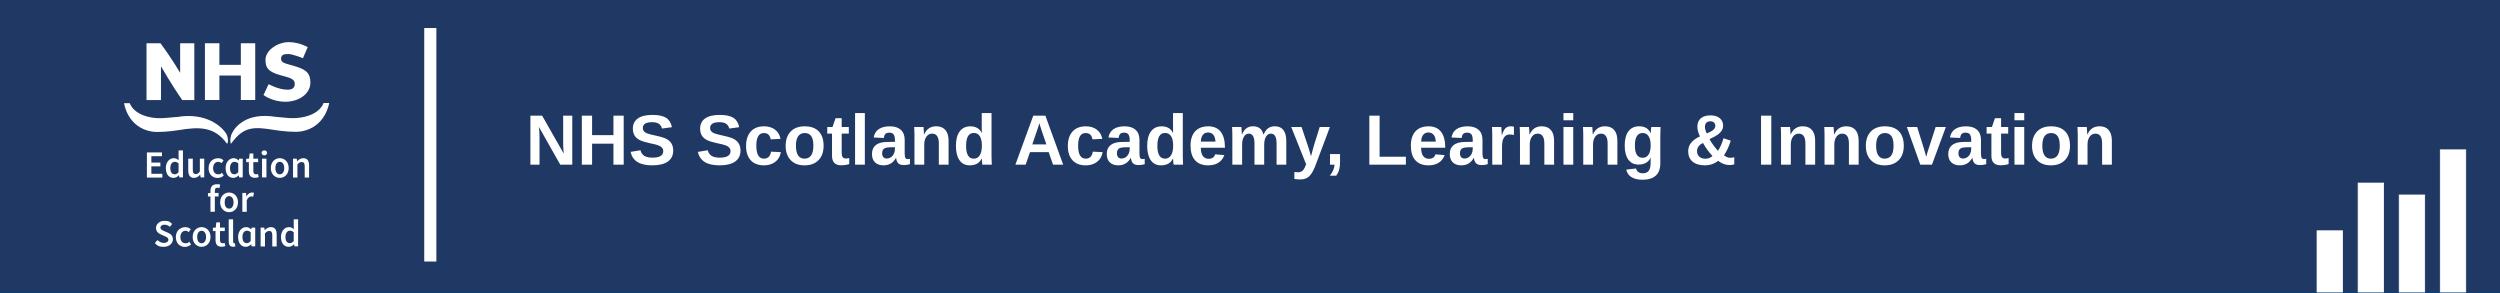
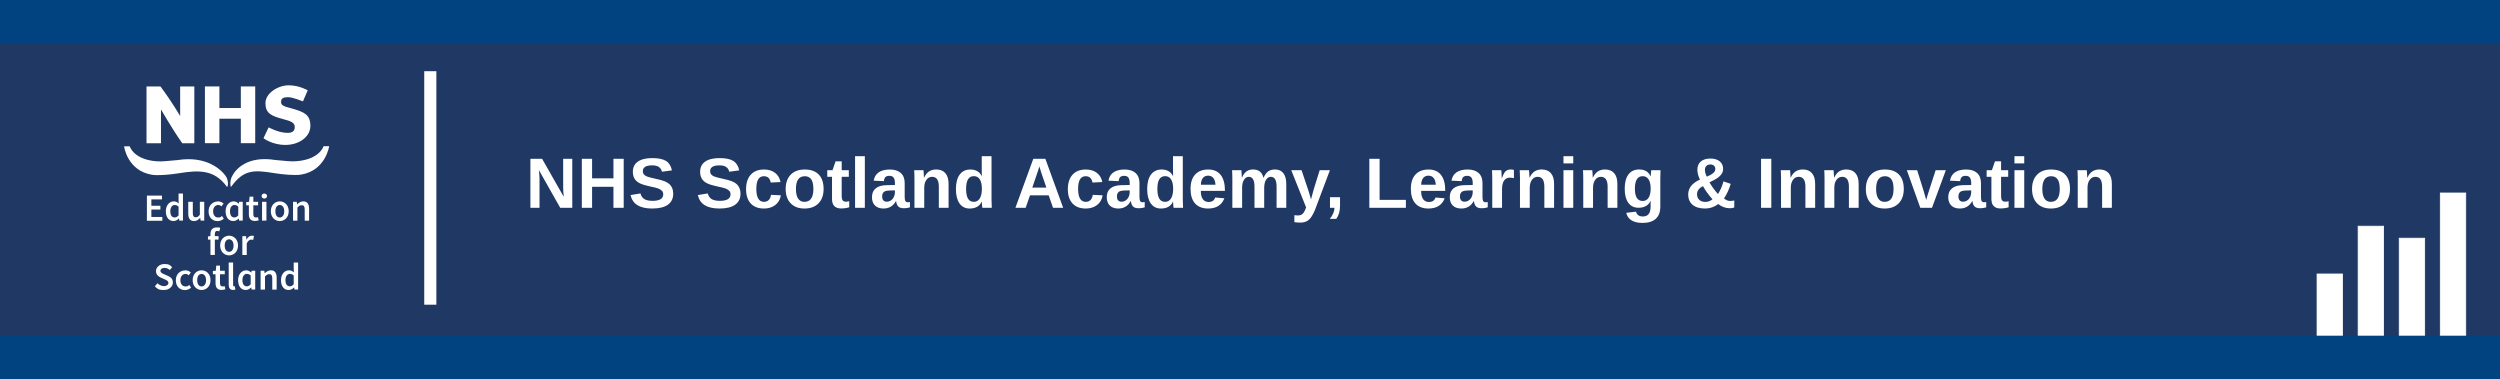
- <svg xmlns="http://www.w3.org/2000/svg" id="Layer_1" width="3300" height="386" viewBox="0 0 3300 386" version="1.1">
+ <svg xmlns="http://www.w3.org/2000/svg" id="Layer_1" width="3300" height="500" viewBox="0 0 3300 500" version="1.1">
  <defs id="defs1" />
+   <rect width="3300" height="507" style="fill:#004380;fill-opacity:1;stroke-width:1" id="rect41" x="0" y="0" clip-path="url(#clippath)" />
  <g id="Layer_1-2" data-name="Layer_1">
-     <g id="g38" style="clip-path:url(#clippath)" clip-path="url(#clippath)">
-       <rect width="3300" height="507" style="fill:#004380;fill-opacity:1;stroke-width:1" id="rect41" x="0" y="-60.5" clip-path="url(#clippath)" />
+     <g id="g38" clip-path="url(#clippath)" transform="translate(0,57)">
      <rect width="3300" height="386" style="fill:#203864;fill-opacity:1" id="rect2" x="0" y="0" />
-       <path d="M568,37v308.2" style="fill:none;stroke:#ffffff;stroke-miterlimit:8;stroke-width:16px;stroke-opacity:1" id="path2" />
+       <path d="M 568,37 V 345.2" style="fill:none;stroke:#ffffff;stroke-width:16px;stroke-miterlimit:8;stroke-opacity:1" id="path2" />
      <g style="isolation:isolate" id="g13" transform="translate(-104)">
        <text xml:space="preserve" style="font-size:94px;font-family:Arial;-inkscape-font-specification:Arial;fill:#ffffff;stroke-linecap:round;paint-order:fill markers stroke" x="797.851" y="217.326" id="text39">
          <tspan id="tspan39" x="797.851" y="217.326" style="font-style:normal;font-variant:normal;font-weight:bold;font-stretch:normal;font-size:94px;font-family:Arial;-inkscape-font-specification:'Arial Bold';fill:#ffffff;fill-opacity:1">NHS Scotland Academy, Learning &amp; Innovation</tspan>
        </text>
      </g>
      <g id="g40">
        <g id="g21">
-           <path d="M193.9,201.2h19.9v5h-14v8.4h11.9v5h-11.9v9.8h14.5v5h-20.4v-33.2Z" style="fill: #fff;" id="path13" />
-           <path d="M229.4,208.8c2.8,0,4.6,1.1,6.5,2.7l-.2-4v-9h5.8v35.7h-4.8l-.4-2.7h-.2c-1.8,1.8-4.3,3.3-7,3.3-6.2,0-10.2-4.8-10.2-13s5.1-13,10.5-13h-0ZM230.5,230.1c1.9,0,3.5-.9,5.2-2.8v-11.6c-1.7-1.5-3.4-2.1-5.1-2.1-3.2,0-5.8,3-5.8,8.2s2,8.2,5.6,8.2l.1.1Z" style="fill: #fff;" id="path14" />
-           <path d="M248.7,209.4h5.8v14.8c0,4.1,1.2,5.6,3.8,5.6,2.6,0,3.6-1,5.5-3.4v-17h5.8v24.8h-4.8l-.5-3.6h-.2c-2.2,2.6-4.6,4.2-8,4.2-5.3,0-7.6-3.6-7.6-9.9v-15.6l.2.1Z" style="fill: #fff;" id="path15" />
-           <path d="M287.8,208.8c3.2,0,5.6,1.3,7.3,2.9l-2.8,3.7c-1.3-1.2-2.6-1.8-4.2-1.8-4,0-6.8,3.3-6.8,8.3s2.7,8.2,6.6,8.2,3.7-1,5.1-2.1l2.4,3.7c-2.3,2.1-5.3,3.2-8.1,3.2-6.8,0-12-4.8-12-13s5.8-13,12.4-13l.1-.1Z" style="fill: #fff;" id="path16" />
-           <path d="M308.3,208.8c2.6,0,4.7,1,6.7,3h.2l.5-2.4h4.7v24.8h-4.8l-.4-2.7h-.2c-1.8,1.8-4.3,3.3-7,3.3-6.2,0-10.2-4.8-10.2-13s5.2-13,10.7-13l-.2-0ZM309.3,230.1c1.9,0,3.5-.9,5.2-2.8v-11.6c-1.7-1.5-3.4-2.1-5.1-2.1-3.2,0-5.8,3-5.8,8.2s2,8.2,5.6,8.2l.1.1Z" style="fill: #fff;" id="path17" />
-           <path d="M328.5,214h-3.5v-4.3l3.8-.3.7-6.8h4.9v6.8h6.3v4.6h-6.3v11.8c0,2.9,1.1,4.3,3.5,4.3s1.9-.3,2.6-.6l1,4.3c-1.4.5-3.1.9-5.1.9-5.8,0-7.9-3.6-7.9-9v-11.8.1Z" style="fill: #fff;" id="path18" />
-           <path d="M345.3,201.8c0-2,1.5-3.3,3.6-3.3s3.6,1.4,3.6,3.3-1.5,3.3-3.6,3.3-3.6-1.4-3.6-3.3ZM345.9,209.4h5.8v24.8h-5.8v-24.8Z" style="fill: #fff;" id="path19" />
-           <path d="M369.3,208.8c6.2,0,11.8,4.8,11.8,13s-5.6,13-11.8,13-11.8-4.8-11.8-13,5.6-13,11.8-13ZM369.3,230.1c3.6,0,5.9-3.3,5.9-8.2s-2.2-8.3-5.9-8.3-5.8,3.3-5.8,8.3,2.2,8.2,5.8,8.2Z" style="fill: #fff;" id="path20" />
-           <path d="M386.9,209.4h4.8l.4,3.3h.2c2.2-2.2,4.8-3.9,8.1-3.9,5.3,0,7.6,3.6,7.6,9.9v15.6h-5.8v-14.8c0-4.1-1.2-5.6-3.9-5.6s-3.6,1.1-5.7,3.1v17.3h-5.8v-24.8l.1-.1Z" style="fill: #fff;" id="path21" />
+           <path d="m 193.9,201.2 h 19.9 v 5 h -14 v 8.4 h 11.9 v 5 h -11.9 v 9.8 h 14.5 v 5 h -20.4 z" style="fill:#ffffff" id="path13" />
+           <path d="m 229.4,208.8 c 2.8,0 4.6,1.1 6.5,2.7 l -0.2,-4 v -9 h 5.8 v 35.7 h -4.8 l -0.4,-2.7 h -0.2 c -1.8,1.8 -4.3,3.3 -7,3.3 -6.2,0 -10.2,-4.8 -10.2,-13 0,-8.2 5.1,-13 10.5,-13 z M 230.5,230.1 c 1.9,0 3.5,-0.9 5.2,-2.8 v -11.6 c -1.7,-1.5 -3.4,-2.1 -5.1,-2.1 -3.2,0 -5.8,3 -5.8,8.2 0,5.2 2,8.2 5.6,8.2 z" style="fill:#ffffff" id="path14" />
+           <path d="m 248.7,209.4 h 5.8 V 224.2 c 0,4.1 1.2,5.6 3.8,5.6 2.6,0 3.6,-1 5.5,-3.4 v -17 h 5.8 v 24.8 h -4.8 l -0.5,-3.6 h -0.2 c -2.2,2.6 -4.6,4.2 -8,4.2 -5.3,0 -7.6,-3.6 -7.6,-9.9 V 209.3 Z" style="fill:#ffffff" id="path15" />
+           <path d="m 287.8,208.8 c 3.2,0 5.6,1.3 7.3,2.9 l -2.8,3.7 c -1.3,-1.2 -2.6,-1.8 -4.2,-1.8 -4,0 -6.8,3.3 -6.8,8.3 0,5 2.7,8.2 6.6,8.2 3.9,0 3.7,-1 5.1,-2.1 l 2.4,3.7 c -2.3,2.1 -5.3,3.2 -8.1,3.2 -6.8,0 -12,-4.8 -12,-13 0,-8.2 5.8,-13 12.4,-13 z" style="fill:#ffffff" id="path16" />
+           <path d="m 308.3,208.8 c 2.6,0 4.7,1 6.7,3 h 0.2 l 0.5,-2.4 h 4.7 v 24.8 h -4.8 l -0.4,-2.7 h -0.2 c -1.8,1.8 -4.3,3.3 -7,3.3 -6.2,0 -10.2,-4.8 -10.2,-13 0,-8.2 5.2,-13 10.7,-13 z m 1,21.3 c 1.9,0 3.5,-0.9 5.2,-2.8 v -11.6 c -1.7,-1.5 -3.4,-2.1 -5.1,-2.1 -3.2,0 -5.8,3 -5.8,8.2 0,5.2 2,8.2 5.6,8.2 z" style="fill:#ffffff" id="path17" />
+           <path d="M 328.5,214 H 325 v -4.3 l 3.8,-0.3 0.7,-6.8 h 4.9 v 6.8 h 6.3 V 214 h -6.3 v 11.8 c 0,2.9 1.1,4.3 3.5,4.3 2.4,0 1.9,-0.3 2.6,-0.6 l 1,4.3 c -1.4,0.5 -3.1,0.9 -5.1,0.9 -5.8,0 -7.9,-3.6 -7.9,-9 v -11.8 z" style="fill:#ffffff" id="path18" />
+           <path d="m 345.3,201.8 c 0,-2 1.5,-3.3 3.6,-3.3 2.1,0 3.6,1.4 3.6,3.3 0,1.9 -1.5,3.3 -3.6,3.3 -2.1,0 -3.6,-1.4 -3.6,-3.3 z m 0.6,7.6 h 5.8 V 234.2 h -5.8 z" style="fill:#ffffff" id="path19" />
+           <path d="m 369.3,208.8 c 6.2,0 11.8,4.8 11.8,13 0,8.2 -5.6,13 -11.8,13 -6.2,0 -11.8,-4.8 -11.8,-13 0,-8.2 5.6,-13 11.8,-13 z m 0,21.3 c 3.6,0 5.9,-3.3 5.9,-8.2 0,-4.9 -2.2,-8.3 -5.9,-8.3 -3.7,0 -5.8,3.3 -5.8,8.3 0,5 2.2,8.2 5.8,8.2 z" style="fill:#ffffff" id="path20" />
+           <path d="m 386.9,209.4 h 4.8 l 0.4,3.3 h 0.2 c 2.2,-2.2 4.8,-3.9 8.1,-3.9 5.3,0 7.6,3.6 7.6,9.9 v 15.6 h -5.8 v -14.8 c 0,-4.1 -1.2,-5.6 -3.9,-5.6 -2.7,0 -3.6,1.1 -5.7,3.1 v 17.3 h -5.8 v -24.8 z" style="fill:#ffffff" id="path21" />
        </g>
        <g id="g29">
-           <path d="M207.9,317c2.4,2.2,5.6,3.7,8.6,3.7s5.8-1.7,5.8-4.2-2.1-3.6-5.2-4.9l-4.5-2c-3.3-1.4-6.7-3.9-6.7-8.8s4.7-9.3,11.1-9.3,7.6,1.6,10.2,4.2l-3,3.7c-2.1-1.8-4.3-2.8-7.2-2.8s-5.2,1.5-5.2,3.9,2.5,3.5,5.3,4.7l4.4,1.9c3.9,1.7,6.7,4.1,6.7,8.9s-4.4,9.8-11.9,9.8-8.7-1.8-11.9-4.9l3.4-4,.1.1Z" style="fill: #fff;" id="path22" />
-           <path d="M244.6,299.8c3.2,0,5.6,1.3,7.3,2.9l-2.8,3.7c-1.3-1.2-2.6-1.8-4.2-1.8-4,0-6.8,3.3-6.8,8.3s2.7,8.2,6.6,8.2,3.7-1,5.1-2.1l2.4,3.7c-2.3,2.1-5.3,3.2-8.1,3.2-6.8,0-12-4.8-12-13s5.8-13,12.4-13l.1-.1Z" style="fill: #fff;" id="path23" />
-           <path d="M266.1,299.8c6.2,0,11.8,4.8,11.8,13s-5.6,13-11.8,13-11.8-4.8-11.8-13,5.6-13,11.8-13ZM266.1,321.1c3.6,0,5.9-3.3,5.9-8.2s-2.2-8.3-5.9-8.3-5.8,3.3-5.8,8.3,2.2,8.2,5.8,8.2Z" style="fill: #fff;" id="path24" />
-           <path d="M284.5,305h-3.5v-4.3l3.8-.3.7-6.8h4.9v6.8h6.3v4.6h-6.3v11.8c0,2.9,1.1,4.3,3.5,4.3s1.9-.3,2.6-.6l1,4.3c-1.4.5-3.1.9-5.1.9-5.8,0-7.9-3.6-7.9-9v-11.8.1Z" style="fill: #fff;" id="path25" />
-           <path d="M301.9,289.5h5.8v29.6c0,1.4.7,1.9,1.3,1.9s.5,0,.9-.1l.8,4.3c-.7.3-1.7.5-3.1.5-4.1,0-5.7-2.7-5.7-7v-29.3l0.0.1Z" style="fill: #fff;" id="path26" />
-           <path d="M324.8,299.8c2.6,0,4.7,1,6.7,3h.2l.5-2.4h4.7v24.8h-4.8l-.4-2.7h-.2c-1.8,1.8-4.3,3.3-7,3.3-6.2,0-10.2-4.8-10.2-13s5.2-13,10.7-13l-.2 0ZM325.7,321c1.9,0,3.5-.9,5.2-2.8v-11.6c-1.7-1.5-3.4-2.1-5.1-2.1-3.2,0-5.8,3-5.8,8.2s2,8.2,5.6,8.2l.1.1Z" style="fill: #fff;" id="path27" />
-           <path d="M344.1,300.4h4.8l.4,3.3h.2c2.2-2.2,4.8-3.9,8.1-3.9,5.3,0,7.6,3.6,7.6,9.9v15.6h-5.8v-14.8c0-4.1-1.2-5.6-3.9-5.6s-3.6,1.1-5.7,3.1v17.3h-5.8v-24.8l.1-.1Z" style="fill: #fff;" id="path28" />
-           <path d="M381.4,299.8c2.8,0,4.6,1.1,6.5,2.7l-.2-4v-9h5.8v35.7h-4.8l-.4-2.7h-.2c-1.8,1.8-4.3,3.3-7,3.3-6.2,0-10.2-4.8-10.2-13s5.1-13,10.5-13h0ZM382.5,321c1.9,0,3.5-.9,5.2-2.8v-11.6c-1.7-1.5-3.4-2.1-5.1-2.1-3.2,0-5.8,3-5.8,8.2s2,8.2,5.6,8.2l.1.1Z" style="fill: #fff;" id="path29" />
+           <path d="m 207.9,317 c 2.4,2.2 5.6,3.7 8.6,3.7 3,0 5.8,-1.7 5.8,-4.2 0,-2.5 -2.1,-3.6 -5.2,-4.9 l -4.5,-2 c -3.3,-1.4 -6.7,-3.9 -6.7,-8.8 0,-4.9 4.7,-9.3 11.1,-9.3 6.4,0 7.6,1.6 10.2,4.2 l -3,3.7 c -2.1,-1.8 -4.3,-2.8 -7.2,-2.8 -2.9,0 -5.2,1.5 -5.2,3.9 0,2.4 2.5,3.5 5.3,4.7 l 4.4,1.9 c 3.9,1.7 6.7,4.1 6.7,8.9 0,4.8 -4.4,9.8 -11.9,9.8 -7.5,0 -8.7,-1.8 -11.9,-4.9 l 3.4,-4 z" style="fill:#ffffff" id="path22" />
+           <path d="m 244.6,299.8 c 3.2,0 5.6,1.3 7.3,2.9 l -2.8,3.7 c -1.3,-1.2 -2.6,-1.8 -4.2,-1.8 -4,0 -6.8,3.3 -6.8,8.3 0,5 2.7,8.2 6.6,8.2 3.9,0 3.7,-1 5.1,-2.1 l 2.4,3.7 c -2.3,2.1 -5.3,3.2 -8.1,3.2 -6.8,0 -12,-4.8 -12,-13 0,-8.2 5.8,-13 12.4,-13 z" style="fill:#ffffff" id="path23" />
+           <path d="m 266.1,299.8 c 6.2,0 11.8,4.8 11.8,13 0,8.2 -5.6,13 -11.8,13 -6.2,0 -11.8,-4.8 -11.8,-13 0,-8.2 5.6,-13 11.8,-13 z m 0,21.3 c 3.6,0 5.9,-3.3 5.9,-8.2 0,-4.9 -2.2,-8.3 -5.9,-8.3 -3.7,0 -5.8,3.3 -5.8,8.3 0,5 2.2,8.2 5.8,8.2 z" style="fill:#ffffff" id="path24" />
+           <path d="M 284.5,305 H 281 v -4.3 l 3.8,-0.3 0.7,-6.8 h 4.9 v 6.8 h 6.3 v 4.6 h -6.3 v 11.8 c 0,2.9 1.1,4.3 3.5,4.3 2.4,0 1.9,-0.3 2.6,-0.6 l 1,4.3 c -1.4,0.5 -3.1,0.9 -5.1,0.9 -5.8,0 -7.9,-3.6 -7.9,-9 v -11.8 z" style="fill:#ffffff" id="path25" />
+           <path d="m 301.9,289.5 h 5.8 v 29.6 c 0,1.4 0.7,1.9 1.3,1.9 0.6,0 0.5,0 0.9,-0.1 l 0.8,4.3 c -0.7,0.3 -1.7,0.5 -3.1,0.5 -4.1,0 -5.7,-2.7 -5.7,-7 v -29.3 z" style="fill:#ffffff" id="path26" />
+           <path d="m 324.8,299.8 c 2.6,0 4.7,1 6.7,3 h 0.2 l 0.5,-2.4 h 4.7 v 24.8 h -4.8 l -0.4,-2.7 h -0.2 c -1.8,1.8 -4.3,3.3 -7,3.3 -6.2,0 -10.2,-4.8 -10.2,-13 0,-8.2 5.2,-13 10.7,-13 z M 325.7,321 c 1.9,0 3.5,-0.9 5.2,-2.8 v -11.6 c -1.7,-1.5 -3.4,-2.1 -5.1,-2.1 -3.2,0 -5.8,3 -5.8,8.2 0,5.2 2,8.2 5.6,8.2 z" style="fill:#ffffff" id="path27" />
+           <path d="m 344.1,300.4 h 4.8 l 0.4,3.3 H 349.5 c 2.2,-2.2 4.8,-3.9 8.1,-3.9 5.3,0 7.6,3.6 7.6,9.9 v 15.6 h -5.8 V 310.5 c 0,-4.1 -1.2,-5.6 -3.9,-5.6 -2.7,0 -3.6,1.1 -5.7,3.1 v 17.3 h -5.8 V 300.5 Z" style="fill:#ffffff" id="path28" />
+           <path d="m 381.4,299.8 c 2.8,0 4.6,1.1 6.5,2.7 l -0.2,-4 v -9 h 5.8 v 35.7 h -4.8 L 388.3,322.5 h -0.2 c -1.8,1.8 -4.3,3.3 -7,3.3 -6.2,0 -10.2,-4.8 -10.2,-13 0,-8.2 5.1,-13 10.5,-13 z M 382.5,321 c 1.9,0 3.5,-0.9 5.2,-2.8 v -11.6 c -1.7,-1.5 -3.4,-2.1 -5.1,-2.1 -3.2,0 -5.8,3 -5.8,8.2 0,5.2 2,8.2 5.6,8.2 z" style="fill:#ffffff" id="path29" />
        </g>
-         <path d="M386.3,86.5c-9.6-2.8-15.3-3.5-15.3-8.8s3.4-6.4,9.4-6.4,19.5,5.5,19.5,5.5l6.3-14.6s-11.2-6.6-25.1-6.6-30.7,10.2-30.7,23.6,7.6,16.9,23.9,21.2c9.2,2.4,14.8,4.3,14.8,10.3s-4.2,7.7-9.5,7.7c-12,0-25-7.3-25-7.3l-6.8,14.3s11.2,8.9,29,8.9,32.9-10.6,32.9-25.1-7.6-18.1-23.3-22.7l-.1 0Z" style="fill: #fff;" id="path30" />
-         <path d="M211.8,57.1h-18.4v75h19.1v-44.6s14.8,25.8,28.1,44.6h15.9V57.1h-18.7v39.1s-10.5-18.3-26-39.1h-0Z" style="fill: #fff;" id="path31" />
-         <path d="M317.9,132v-32.3h-28.3v32.3h-19.1V57.1h19.1v28.5h28.3v-28.5h19v74.9h-19Z" style="fill: #fff;" id="path32" />
+         <path d="M 386.3,86.5 C 376.7,83.7 371,83 371,77.7 c 0,-5.3 3.4,-6.4 9.4,-6.4 6,0 19.5,5.5 19.5,5.5 l 6.3,-14.6 c 0,0 -11.2,-6.6 -25.1,-6.6 -13.9,0 -30.7,10.2 -30.7,23.6 0,13.4 7.6,16.9 23.9,21.2 9.2,2.4 14.8,4.3 14.8,10.3 0,6 -4.2,7.7 -9.5,7.7 -12,0 -25,-7.3 -25,-7.3 l -6.8,14.3 c 0,0 11.2,8.9 29,8.9 17.8,0 32.9,-10.6 32.9,-25.1 0,-14.5 -7.6,-18.1 -23.3,-22.7 z" style="fill:#ffffff" id="path30" />
+         <path d="m 211.8,57.1 h -18.4 v 75 h 19.1 V 87.5 c 0,0 14.8,25.8 28.1,44.6 h 15.9 V 57.1 h -18.7 v 39.1 c 0,0 -10.5,-18.3 -26,-39.1 z" style="fill:#ffffff" id="path31" />
+         <path d="M 317.9,132 V 99.7 H 289.6 V 132 H 270.5 V 57.1 h 19.1 v 28.5 h 28.3 v -28.5 h 19 V 132 Z" style="fill:#ffffff" id="path32" />
        <g id="g34">
-           <path d="M299.4,177.8c-6.2-11.1-27.4-29.5-64.9-23.5-14.3,1.2-20.2,2.1-27.8,1.6-29.9-2.3-35.1-18.8-35.4-19.7h-7.5s4.1,32.1,36.8,37.5c8,1.3,24.7-.2,35.5-2,26.5-4.3,46.8-5,63.3,17.7,0,0,.2.2.4.2.3,0,.4-.2.4-.2,0,0,2.1-4.4-.9-11.6h.1Z" style="fill: #fff;" id="path33" />
-           <path d="M427,136.2c-.3.9-5.8,17.3-35.7,19.6-7.6.6-13.5-.3-27.8-1.6-37.3-6-53,12.4-57.6,22.3-3,6.7-1.4,12.8-1.4,12.8,0,0,.1.2.4.2s.4-.2.4-.2c16.4-22.7,29.9-22.1,56.5-17.8,10.8,1.8,27.5,3.3,35.5,2,32.7-5.4,37.2-37.5,37.2-37.5h-7.5v.2Z" style="fill: #fff;" id="path34" />
+           <path d="M 299.4,177.8 C 293.2,166.7 272,148.3 234.5,154.3 c -14.3,1.2 -20.2,2.1 -27.8,1.6 -29.9,-2.3 -35.1,-18.8 -35.4,-19.7 h -7.5 c 0,0 4.1,32.1 36.8,37.5 8,1.3 24.7,-0.2 35.5,-2 26.5,-4.3 46.8,-5 63.3,17.7 0,0 0.2,0.2 0.4,0.2 0.3,0 0.4,-0.2 0.4,-0.2 0,0 2.1,-4.4 -0.9,-11.6 z" style="fill:#ffffff" id="path33" />
+           <path d="m 427,136.2 c -0.3,0.9 -5.8,17.3 -35.7,19.6 -7.6,0.6 -13.5,-0.3 -27.8,-1.6 -37.3,-6 -53,12.4 -57.6,22.3 -3,6.7 -1.4,12.8 -1.4,12.8 0,0 0.1,0.2 0.4,0.2 0.3,0 0.4,-0.2 0.4,-0.2 16.4,-22.7 29.9,-22.1 56.5,-17.8 10.8,1.8 27.5,3.3 35.5,2 C 430,168.1 434.5,136 434.5,136 H 427 Z" style="fill:#ffffff" id="path34" />
        </g>
        <g id="g37">
-           <path d="M289.4,248.4c-.9-.4-1.9-.6-2.7-.6-2,0-3.1,1.3-3.1,4.2v2.7h4.9v4.6h-4.9v20.2h-5.8v-20.2h-3.3v-4.3l3.3-.3v-2.6c0-5.2,2.4-8.9,8.2-8.9s3.4.4,4.6.9l-1.1,4.3-.1 0Z" style="fill: #fff;" id="path35" />
-           <path d="M302.4,254.1c6.2,0,11.8,4.8,11.8,13s-5.6,13-11.8,13-11.8-4.8-11.8-13,5.6-13,11.8-13ZM302.4,275.4c3.6,0,5.9-3.3,5.9-8.2s-2.2-8.3-5.9-8.3-5.8,3.3-5.8,8.3,2.2,8.2,5.8,8.2Z" style="fill: #fff;" id="path36" />
-           <path d="M320,254.7h4.8l.4,4.4h.2c1.8-3.2,4.4-5,7-5s2.1.2,2.8.5l-1,5.1c-.9-.3-1.5-.4-2.6-.4-2,0-4.3,1.4-5.9,5.1v15.2h-5.8v-24.8l.1-.1Z" style="fill: #fff;" id="path37" />
+           <path d="m 289.4,248.4 c -0.9,-0.4 -1.9,-0.6 -2.7,-0.6 -2,0 -3.1,1.3 -3.1,4.2 v 2.7 h 4.9 v 4.6 h -4.9 V 279.5 h -5.8 V 259.3 H 274.5 v -4.3 l 3.3,-0.3 v -2.6 c 0,-5.2 2.4,-8.9 8.2,-8.9 5.8,0 3.4,0.4 4.6,0.9 l -1.1,4.3 z" style="fill:#ffffff" id="path35" />
+           <path d="m 302.4,254.1 c 6.2,0 11.8,4.8 11.8,13 0,8.2 -5.6,13 -11.8,13 -6.2,0 -11.8,-4.8 -11.8,-13 0,-8.2 5.6,-13 11.8,-13 z m 0,21.3 c 3.6,0 5.9,-3.3 5.9,-8.2 0,-4.9 -2.2,-8.3 -5.9,-8.3 -3.7,0 -5.8,3.3 -5.8,8.3 0,5 2.2,8.2 5.8,8.2 z" style="fill:#ffffff" id="path36" />
+           <path d="m 320,254.7 h 4.8 l 0.4,4.4 h 0.2 c 1.8,-3.2 4.4,-5 7,-5 2.6,0 2.1,0.2 2.8,0.5 l -1,5.1 c -0.9,-0.3 -1.5,-0.4 -2.6,-0.4 -2,0 -4.3,1.4 -5.9,5.1 v 15.2 h -5.8 v -24.8 z" style="fill:#ffffff" id="path37" />
        </g>
      </g>
      <g id="g41" style="display:inline">
-         <rect style="clip-path:url(#clippath);display:inline;fill:#ffffff;fill-opacity:1;stroke:#ffffff;stroke-width:1;stroke-linecap:round;stroke-opacity:1;paint-order:fill markers stroke" id="rect40-2-0-3" width="33.649" height="187.724" x="3221.166" y="197.776" clip-path="url(#clippath)" />
-         <rect style="clip-path:url(#clippath);display:inline;fill:#ffffff;fill-opacity:1;stroke:#ffffff;stroke-width:1;stroke-linecap:round;stroke-opacity:1;paint-order:fill markers stroke" id="rect40-2-0" width="33.649" height="128.121" x="3166.944" y="257.379" clip-path="url(#clippath)" />
+         <rect style="display:inline;fill:#ffffff;fill-opacity:1;stroke:#ffffff;stroke-width:1;stroke-linecap:round;stroke-opacity:1;paint-order:fill markers stroke" id="rect40-2-0-3" width="33.649" height="187.724" x="3221.166" y="197.776" clip-path="url(#clippath)" />
+         <rect style="display:inline;fill:#ffffff;fill-opacity:1;stroke:#ffffff;stroke-width:1;stroke-linecap:round;stroke-opacity:1;paint-order:fill markers stroke" id="rect40-2-0" width="33.649" height="128.121" x="3166.944" y="257.379" clip-path="url(#clippath)" />
        <rect style="fill:#ffffff;fill-opacity:1;stroke:#ffffff;stroke-width:1;stroke-linecap:round;stroke-opacity:1;paint-order:fill markers stroke" id="rect40-2" width="33.649" height="143.908" x="3112.721" y="241.592" clip-path="url(#clippath)" />
-         <rect style="clip-path:url(#clippath);display:inline;fill:#ffffff;fill-opacity:1;stroke:#ffffff;stroke-width:1;stroke-linecap:round;stroke-opacity:1;paint-order:fill markers stroke" id="rect40" width="33.649" height="80.854" x="3058.499" y="304.646" clip-path="url(#clippath)" />
+         <rect style="display:inline;fill:#ffffff;fill-opacity:1;stroke:#ffffff;stroke-width:1;stroke-linecap:round;stroke-opacity:1;paint-order:fill markers stroke" id="rect40" width="33.649" height="80.854" x="3058.499" y="304.646" clip-path="url(#clippath)" />
      </g>
    </g>
  </g>
</svg>
